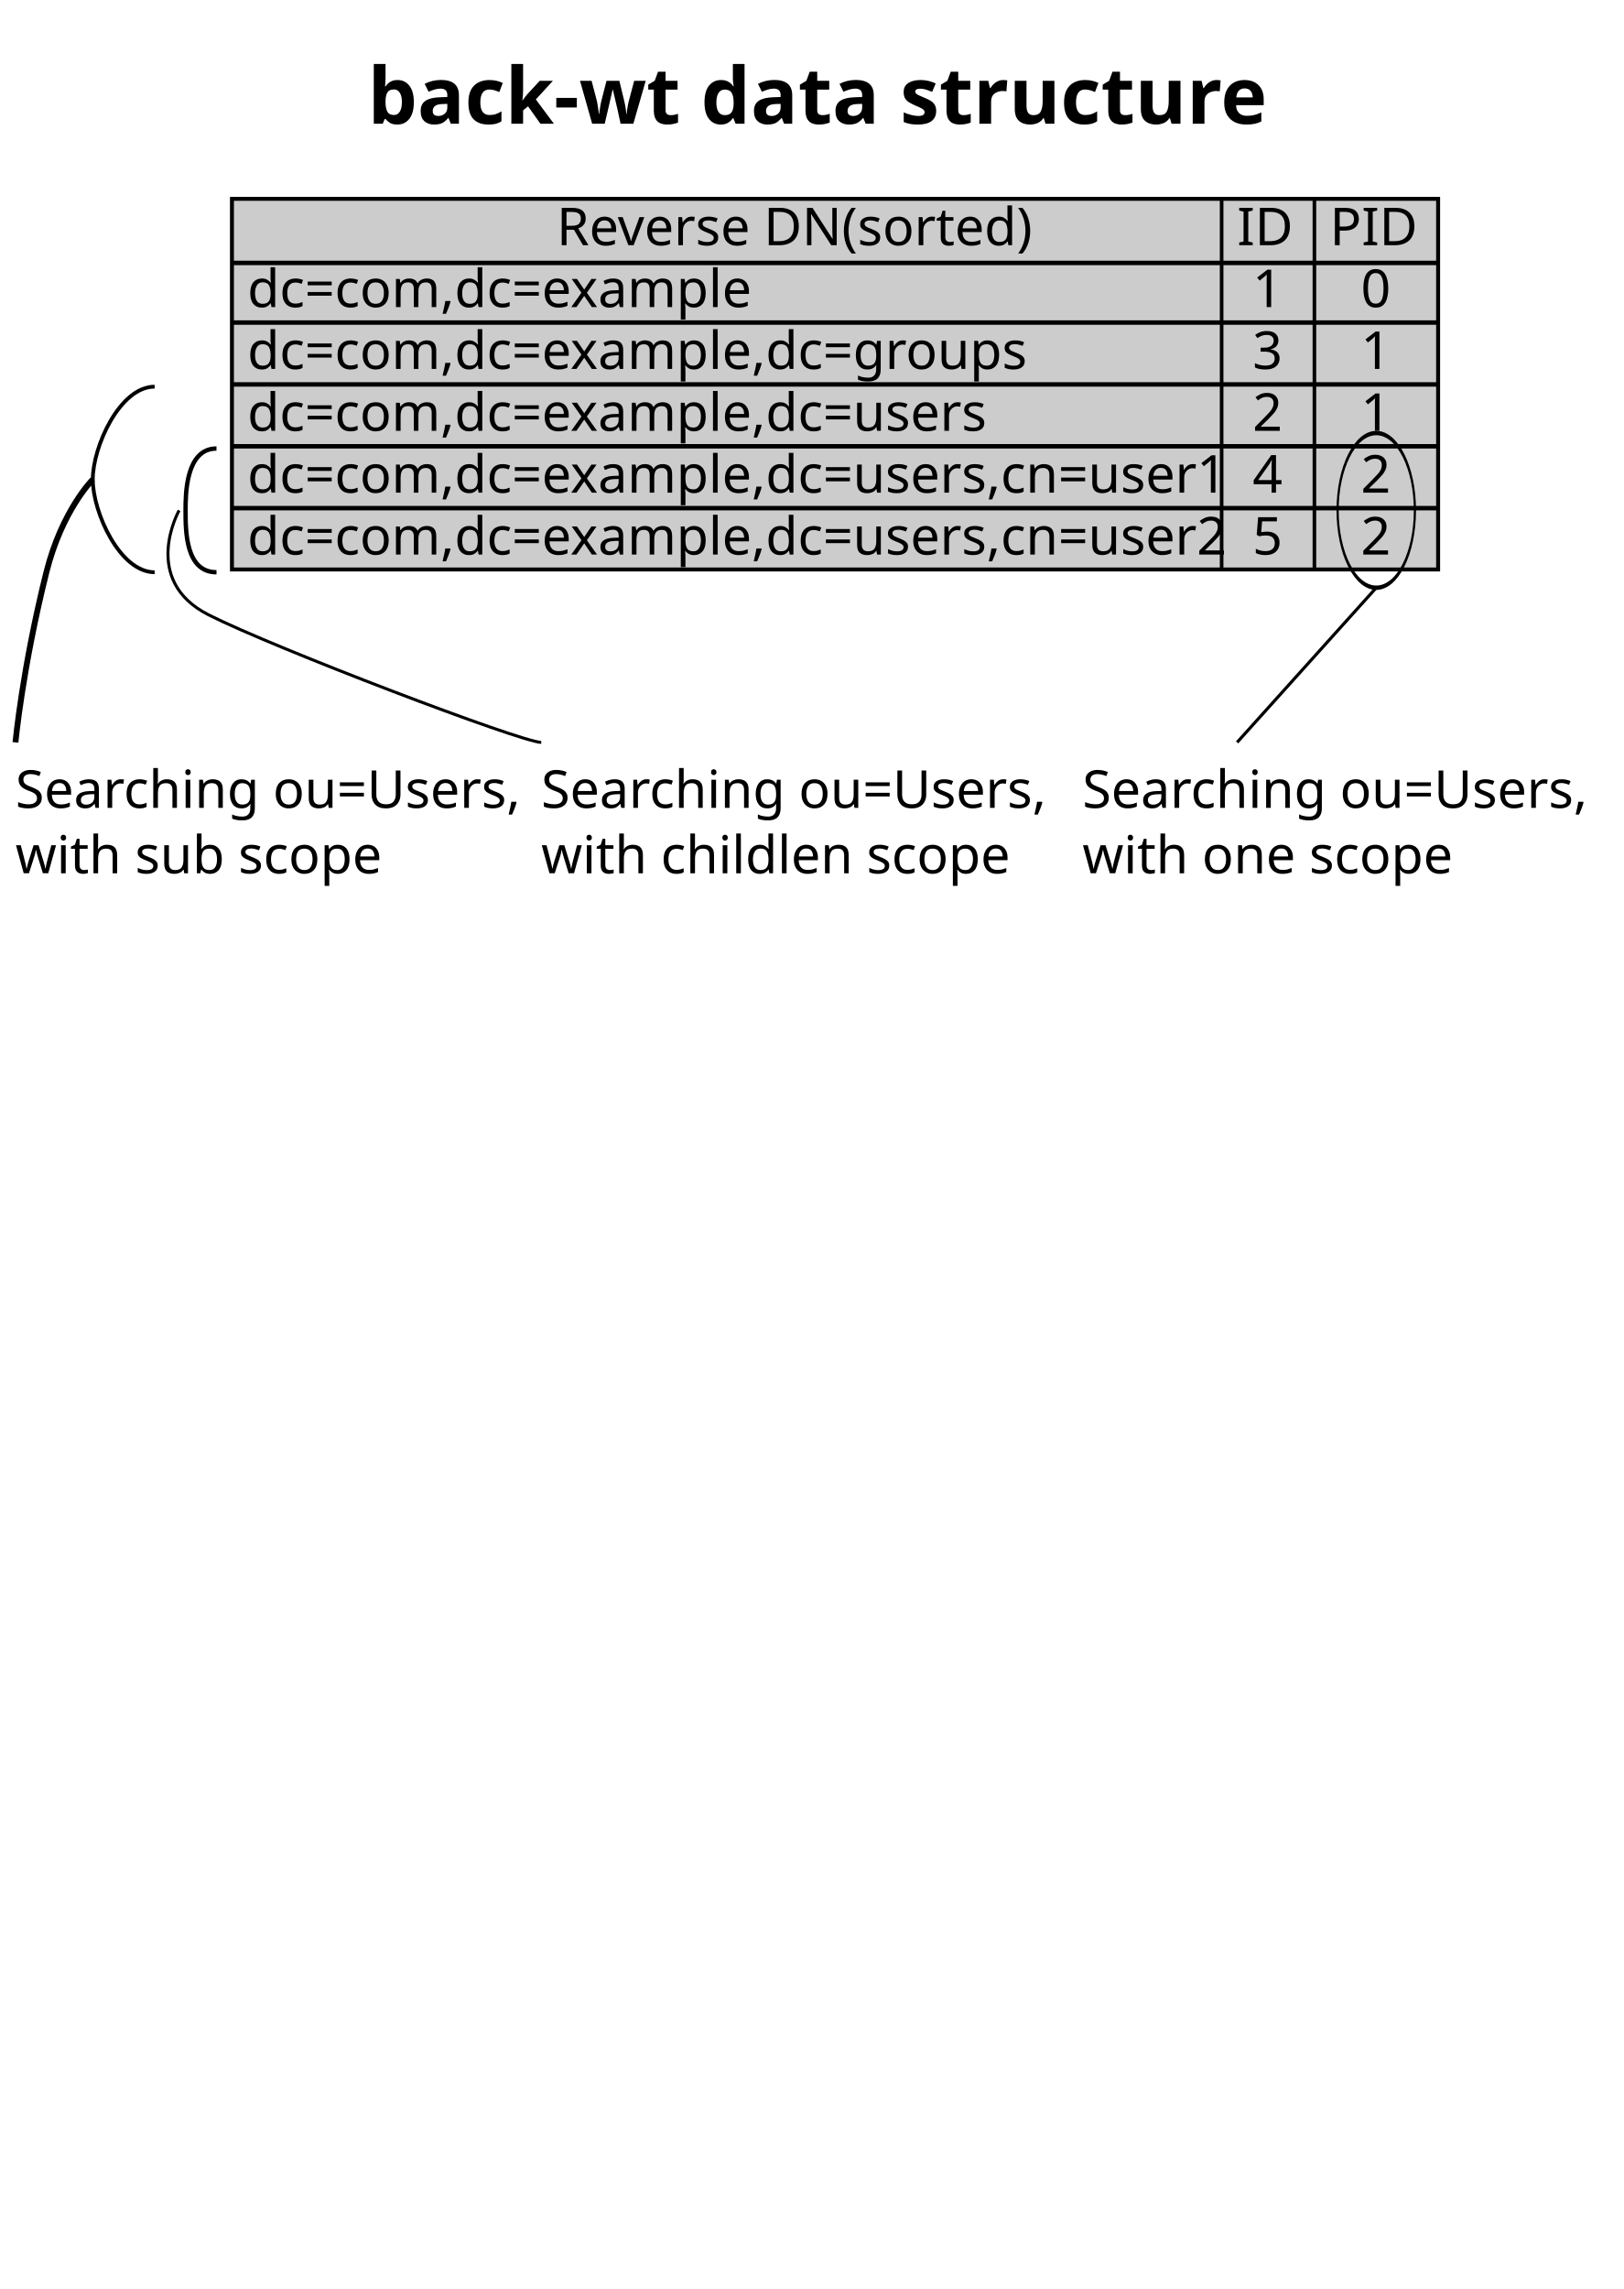
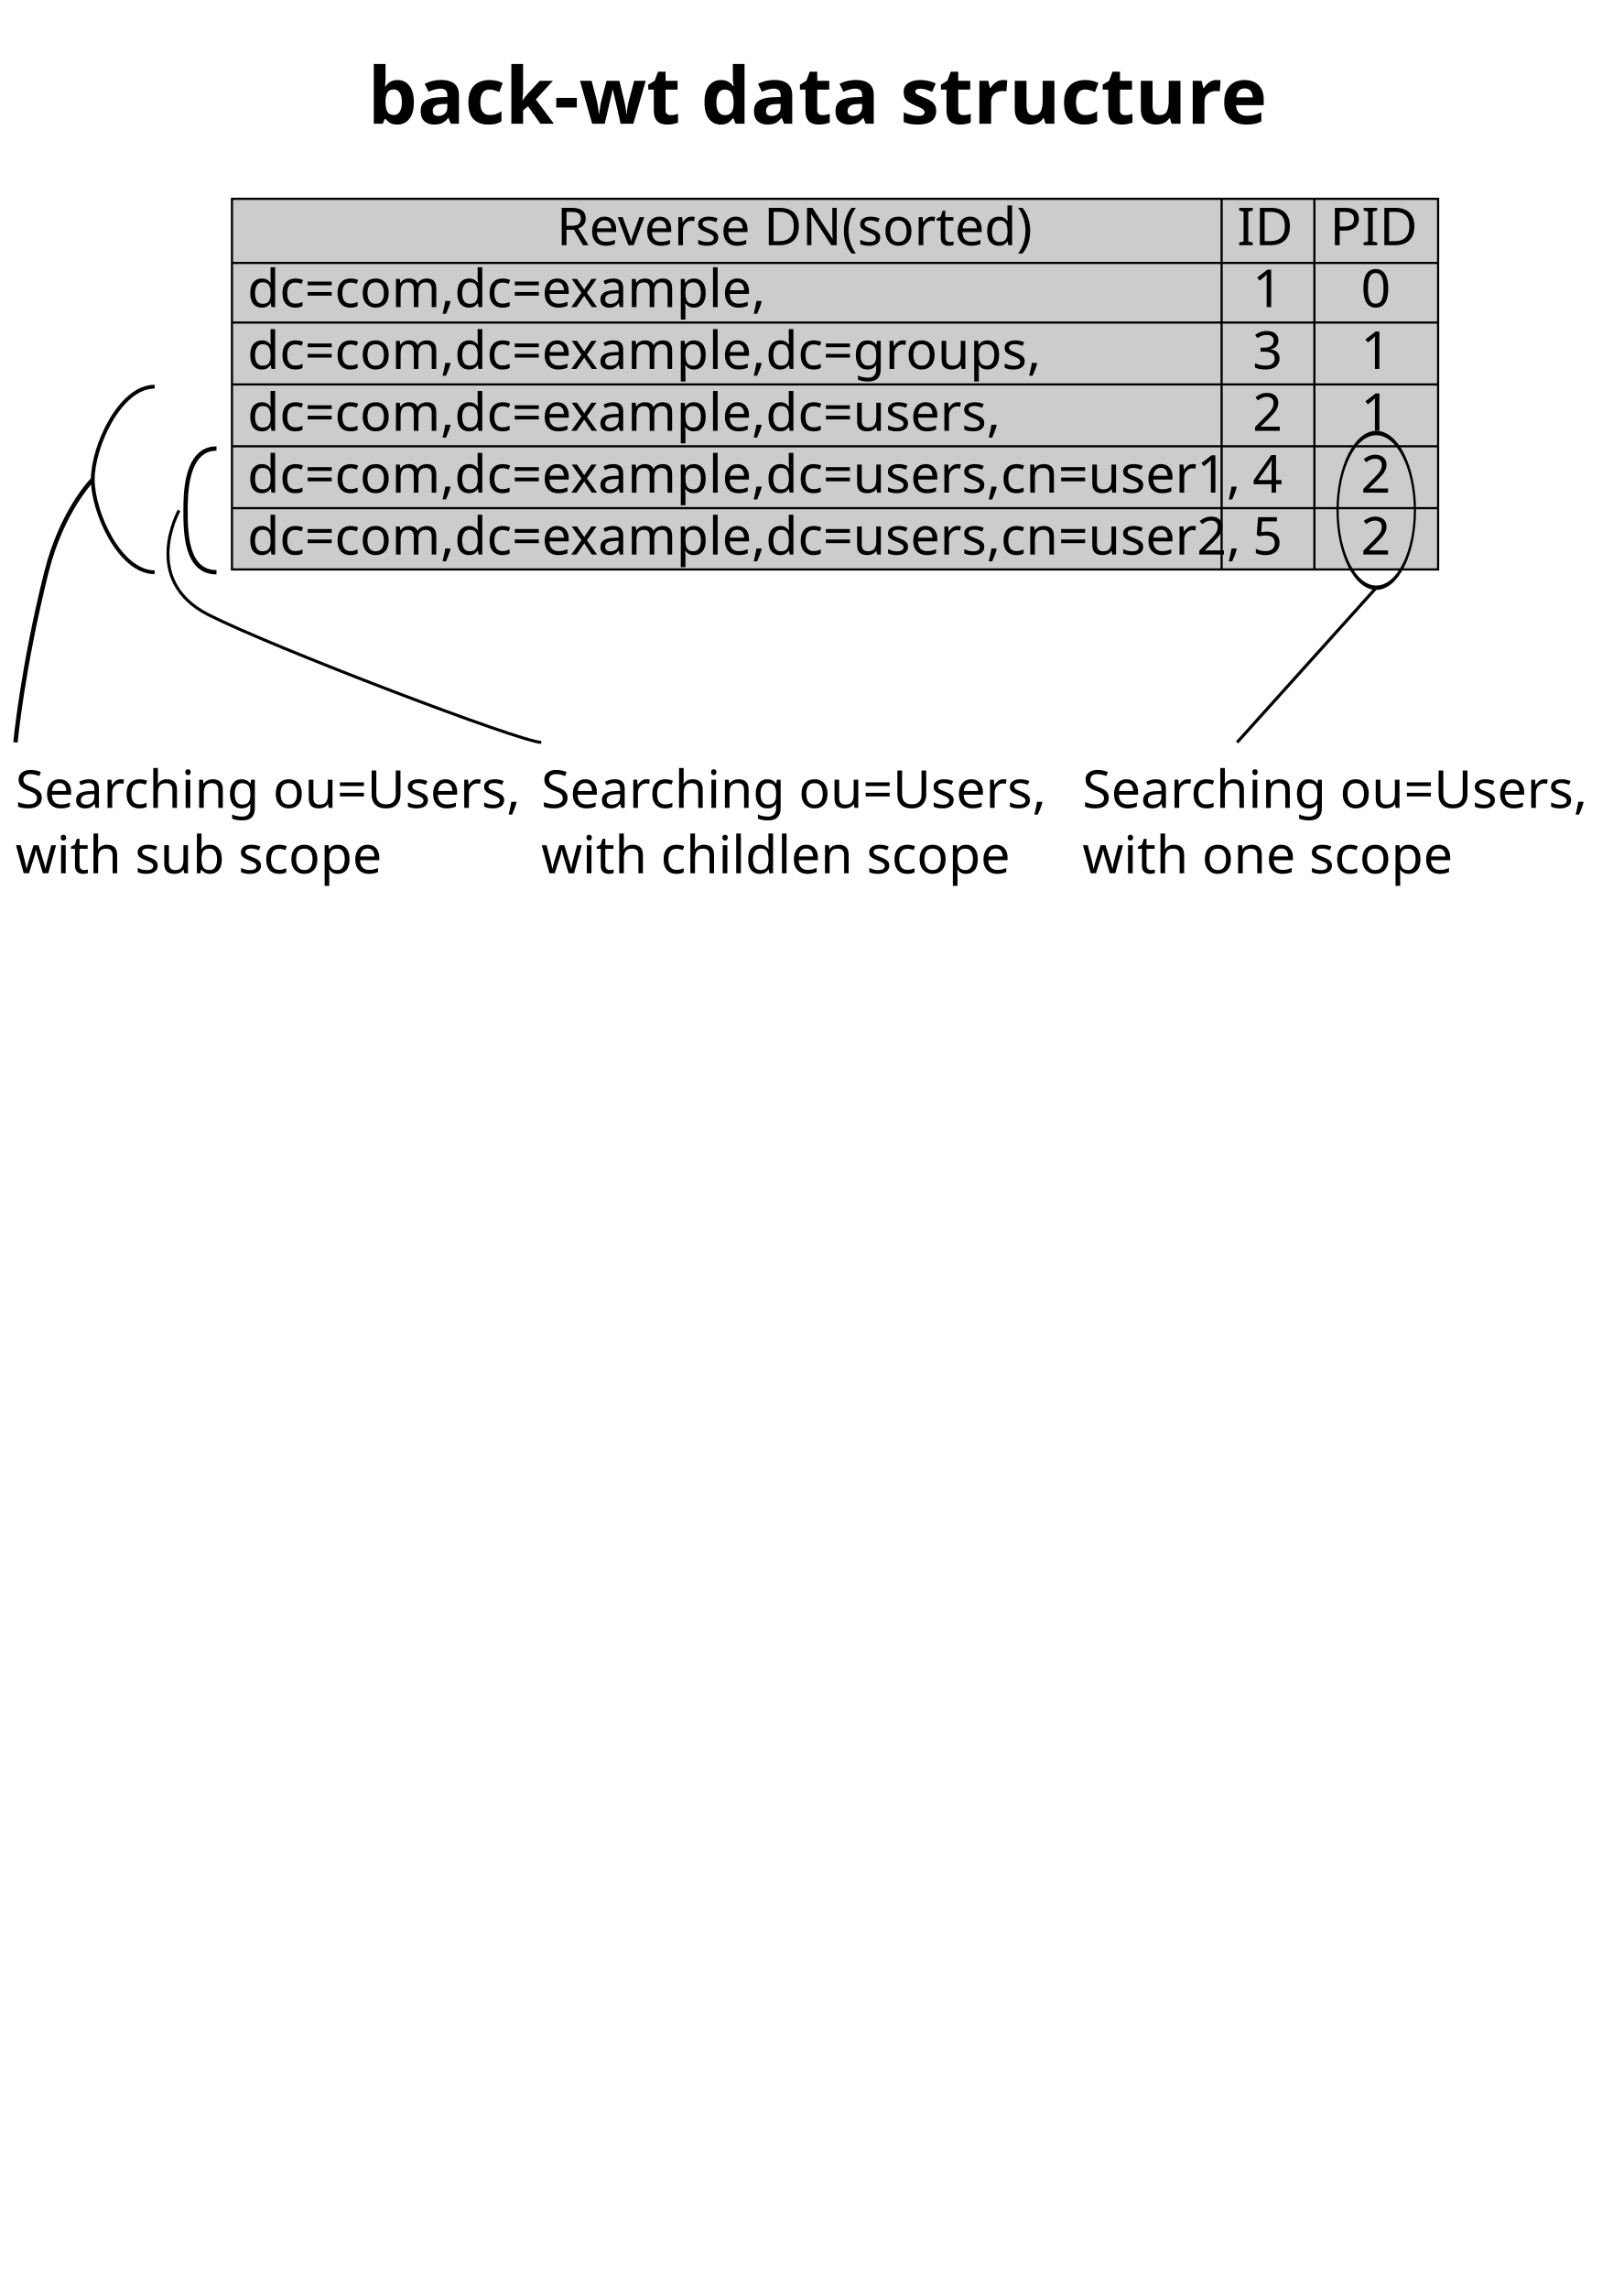
<svg xmlns="http://www.w3.org/2000/svg" xmlns:ns1="http://www.openswatchbook.org/uri/2009/osb" xmlns:xlink="http://www.w3.org/1999/xlink" width="372.047" height="524.409" id="svg2" version="1.1">
  <defs id="defs4">
    <linearGradient id="linearGradient3920" ns1:paint="solid">
      <stop style="stop-color:#cccccc;stop-opacity:1;" offset="0" id="stop3922" />
    </linearGradient>
    <marker orient="auto" refY="0" refX="0" id="TriangleOutL" style="overflow:visible">
      <path id="path4208" d="m 5.77,0 -8.65,5 0,-10 8.65,5 z" style="fill-rule:evenodd;stroke:#000000;stroke-width:1pt" transform="scale(0.8,0.8)" />
    </marker>
    <marker orient="auto" refY="0" refX="0" id="Arrow1Lend" style="overflow:visible">
      <path id="path4069" d="M 0,0 5,-5 -12.5,0 5,5 0,0 z" style="fill-rule:evenodd;stroke:#000000;stroke-width:1pt" transform="matrix(-0.8,0,0,-0.8,-10,0)" />
    </marker>
    <linearGradient xlink:href="#linearGradient3920" id="linearGradient3924" x1="1.5138641e-05" y1="627.165" x2="265.748" y2="627.165" gradientUnits="userSpaceOnUse" gradientTransform="matrix(1.04,0,0,0.7988211,53.1496,114.967)" />
    <linearGradient xlink:href="#linearGradient3920-7" id="linearGradient3924-2" x1="1.5138641e-05" y1="627.165" x2="265.748" y2="627.165" gradientUnits="userSpaceOnUse" gradientTransform="matrix(1,0,0,0.7988211,0,115.4799)" />
    <linearGradient id="linearGradient3920-7" ns1:paint="solid">
      <stop style="stop-color:#cccccc;stop-opacity:1;" offset="0" id="stop3922-9" />
    </linearGradient>
    <linearGradient y2="627.165" x2="265.748" y1="627.165" x1="1.5138641e-05" gradientTransform="matrix(0.3200001,0,0,0.7988211,265.748,115.4798)" gradientUnits="userSpaceOnUse" id="linearGradient4235-6" xlink:href="#linearGradient3920-7-9" />
    <linearGradient id="linearGradient3920-7-9" ns1:paint="solid">
      <stop style="stop-color:#cccccc;stop-opacity:1;" offset="0" id="stop3922-9-7" />
    </linearGradient>
    <linearGradient xlink:href="#linearGradient3920-8" id="linearGradient3924-1" x1="1.5138641e-05" y1="627.165" x2="265.748" y2="627.165" gradientUnits="userSpaceOnUse" gradientTransform="matrix(0.9333333,0,0,0.7988211,1.2286426e-6,115.4799)" />
    <linearGradient id="linearGradient3920-8" ns1:paint="solid">
      <stop style="stop-color:#cccccc;stop-opacity:1;" offset="0" id="stop3922-5" />
    </linearGradient>
    <linearGradient xlink:href="#linearGradient3920-88" id="linearGradient3924-24" x1="1.5138641e-05" y1="627.165" x2="265.748" y2="627.165" gradientUnits="userSpaceOnUse" gradientTransform="matrix(0.9333333,0,0,0.7988211,1.2286426e-6,115.4799)" />
    <linearGradient id="linearGradient3920-88" ns1:paint="solid">
      <stop style="stop-color:#cccccc;stop-opacity:1;" offset="0" id="stop3922-58" />
    </linearGradient>
    <linearGradient y2="627.165" x2="265.748" y1="627.165" x1="1.5138641e-05" gradientTransform="matrix(0.3200001,0,0,0.7988211,265.748,115.4798)" gradientUnits="userSpaceOnUse" id="linearGradient4235-62" xlink:href="#linearGradient3920-7-8" />
    <linearGradient id="linearGradient3920-7-8" ns1:paint="solid">
      <stop style="stop-color:#cccccc;stop-opacity:1;" offset="0" id="stop3922-9-1" />
    </linearGradient>
  </defs>
  <g id="layer1" transform="translate(0,-527.9528)">
-     <rect style="opacity:0.99;fill:url(#linearGradient3924);fill-opacity:1;stroke:#000000;stroke-width:0.911;stroke-linecap:round;stroke-miterlimit:4;stroke-opacity:1;stroke-dasharray:none" id="rect3130" width="276.378" height="84.914" x="53.15" y="573.503" />
+     <rect style="opacity:1;fill:url(#linearGradient3924);fill-opacity:1;stroke:#000000;stroke-width:0.5;stroke-linecap:round;stroke-miterlimit:4;stroke-opacity:1;stroke-dasharray:none" id="rect3130" width="276.378" height="84.914" x="53.15" y="573.503" />
    <text xml:space="preserve" style="font-size:12px;font-style:normal;font-variant:normal;font-weight:bold;font-stretch:normal;text-align:start;line-height:125%;letter-spacing:0px;word-spacing:0px;writing-mode:lr-tb;text-anchor:start;fill:#000000;fill-opacity:1;stroke:none;font-family:'ヒラギノ丸ゴ Pro';-inkscape-font-specification:'ヒラギノ丸ゴ Pro Bold'" x="84.246" y="556.299" id="text2985-1">
      <tspan id="tspan2987-8" x="84.246" y="556.299" style="font-size:18px;font-style:normal;font-variant:normal;font-weight:bold;font-stretch:normal;font-family:cmr10;-inkscape-font-specification:cmr10 Bold">back-wt data structure</tspan>
    </text>
    <text xml:space="preserve" style="font-size:12px;font-style:normal;font-variant:normal;font-weight:normal;font-stretch:normal;text-align:start;line-height:125%;letter-spacing:0px;word-spacing:0px;writing-mode:lr-tb;text-anchor:start;fill:#000000;fill-opacity:1;stroke:none;font-family:cmr10;-inkscape-font-specification:cmr10" x="56.693" y="640.826" id="text3017">
-       <tspan id="tspan3019" x="56.693" y="640.826" style="font-size:12px;font-style:normal;font-variant:normal;font-weight:normal;font-stretch:normal;text-align:start;line-height:125%;writing-mode:lr-tb;text-anchor:start;font-family:cmr10;-inkscape-font-specification:cmr10">dc=com,dc=example,dc=users,cn=user1</tspan>
+       <tspan id="tspan3019" x="56.693" y="640.826" style="font-size:12px;font-style:normal;font-variant:normal;font-weight:normal;font-stretch:normal;text-align:start;line-height:125%;writing-mode:lr-tb;text-anchor:start;font-family:cmr10;-inkscape-font-specification:cmr10">dc=com,dc=example,dc=users,cn=user1,</tspan>
    </text>
    <text xml:space="preserve" style="font-size:12px;font-style:normal;font-variant:normal;font-weight:normal;font-stretch:normal;text-align:start;line-height:125%;letter-spacing:0px;word-spacing:0px;writing-mode:lr-tb;text-anchor:start;fill:#000000;fill-opacity:1;stroke:none;font-family:cmr10;-inkscape-font-specification:cmr10" x="56.693" y="654.999" id="text3017-0">
-       <tspan id="tspan3019-4" x="56.693" y="654.999" style="font-size:12px;font-style:normal;font-variant:normal;font-weight:normal;font-stretch:normal;text-align:start;line-height:125%;writing-mode:lr-tb;text-anchor:start;font-family:cmr10;-inkscape-font-specification:cmr10">dc=com,dc=example,dc=users,cn=user2</tspan>
+       <tspan id="tspan3019-4" x="56.693" y="654.999" style="font-size:12px;font-style:normal;font-variant:normal;font-weight:normal;font-stretch:normal;text-align:start;line-height:125%;writing-mode:lr-tb;text-anchor:start;font-family:cmr10;-inkscape-font-specification:cmr10">dc=com,dc=example,dc=users,cn=user2,</tspan>
    </text>
-     <path style="fill:none;stroke:#000000;stroke-width:0.828;stroke-linecap:butt;stroke-linejoin:miter;stroke-miterlimit:4;stroke-opacity:1;stroke-dasharray:none" d="m 279.921,573.503 0,85.039 0,0" id="path3926" />
+     <path style="fill:none;stroke:#000000;stroke-width:0.5;stroke-linecap:butt;stroke-linejoin:miter;stroke-miterlimit:4;stroke-opacity:1;stroke-dasharray:none" d="m 279.921,573.503 0,85.039 0,0" id="path3926" />
    <text xml:space="preserve" style="font-size:12px;font-style:normal;font-variant:normal;font-weight:normal;font-stretch:normal;text-align:start;line-height:125%;letter-spacing:0px;word-spacing:0px;writing-mode:lr-tb;text-anchor:start;fill:#000000;fill-opacity:1;stroke:none;font-family:cmr10;-inkscape-font-specification:cmr10" x="56.693" y="626.653" id="text3017-0-7">
-       <tspan id="tspan3019-4-9" x="56.693" y="626.653" style="font-size:12px;font-style:normal;font-variant:normal;font-weight:normal;font-stretch:normal;text-align:start;line-height:125%;writing-mode:lr-tb;text-anchor:start;font-family:cmr10;-inkscape-font-specification:cmr10">dc=com,dc=example,dc=users</tspan>
+       <tspan id="tspan3019-4-9" x="56.693" y="626.653" style="font-size:12px;font-style:normal;font-variant:normal;font-weight:normal;font-stretch:normal;text-align:start;line-height:125%;writing-mode:lr-tb;text-anchor:start;font-family:cmr10;-inkscape-font-specification:cmr10">dc=com,dc=example,dc=users,</tspan>
    </text>
    <text xml:space="preserve" style="font-size:12px;font-style:normal;font-variant:normal;font-weight:normal;font-stretch:normal;text-align:start;line-height:125%;letter-spacing:0px;word-spacing:0px;writing-mode:lr-tb;text-anchor:start;fill:#000000;fill-opacity:1;stroke:none;font-family:cmr10;-inkscape-font-specification:cmr10" x="56.693" y="612.479" id="text3017-0-7-7">
-       <tspan id="tspan3019-4-9-2" x="56.693" y="612.479" style="font-size:12px;font-style:normal;font-variant:normal;font-weight:normal;font-stretch:normal;text-align:start;line-height:125%;writing-mode:lr-tb;text-anchor:start;font-family:cmr10;-inkscape-font-specification:cmr10">dc=com,dc=example,dc=groups</tspan>
+       <tspan id="tspan3019-4-9-2" x="56.693" y="612.479" style="font-size:12px;font-style:normal;font-variant:normal;font-weight:normal;font-stretch:normal;text-align:start;line-height:125%;writing-mode:lr-tb;text-anchor:start;font-family:cmr10;-inkscape-font-specification:cmr10">dc=com,dc=example,dc=groups,</tspan>
    </text>
    <text xml:space="preserve" style="font-size:12px;font-style:normal;font-variant:normal;font-weight:normal;font-stretch:normal;text-align:start;line-height:125%;letter-spacing:0px;word-spacing:0px;writing-mode:lr-tb;text-anchor:start;fill:#000000;fill-opacity:1;stroke:none;font-family:cmr10;-inkscape-font-specification:cmr10" x="56.693" y="598.306" id="text3017-0-7-7-1">
-       <tspan id="tspan3019-4-9-2-1" x="56.693" y="598.306" style="font-size:12px;font-style:normal;font-variant:normal;font-weight:normal;font-stretch:normal;text-align:start;line-height:125%;writing-mode:lr-tb;text-anchor:start;font-family:cmr10;-inkscape-font-specification:cmr10">dc=com,dc=example</tspan>
+       <tspan id="tspan3019-4-9-2-1" x="56.693" y="598.306" style="font-size:12px;font-style:normal;font-variant:normal;font-weight:normal;font-stretch:normal;text-align:start;line-height:125%;writing-mode:lr-tb;text-anchor:start;font-family:cmr10;-inkscape-font-specification:cmr10">dc=com,dc=example,</tspan>
    </text>
    <text xml:space="preserve" style="font-size:40px;font-style:normal;font-variant:normal;font-weight:bold;font-stretch:normal;text-align:start;line-height:125%;letter-spacing:0px;word-spacing:0px;writing-mode:lr-tb;text-anchor:start;fill:#000000;fill-opacity:1;stroke:none;font-family:'ヒラギノ丸ゴ Pro';-inkscape-font-specification:'ヒラギノ丸ゴ Pro Bold'" x="245" y="70.124" id="text3991" transform="translate(0,527.9528)">
      <tspan id="tspan3993" x="245" y="70.124" />
    </text>
-     <text xml:space="preserve" style="font-size:12px;font-style:normal;font-variant:normal;font-weight:normal;font-stretch:normal;text-align:start;line-height:125%;letter-spacing:0px;word-spacing:0px;writing-mode:lr-tb;text-anchor:start;fill:#000000;fill-opacity:1;stroke:none;font-family:cmr10;-inkscape-font-specification:cmr10" x="287.008" y="598.306" id="text3017-0-7-7-1-2">
-       <tspan id="tspan3019-4-9-2-1-4" x="287.008" y="598.306" style="font-size:12px;font-style:normal;font-variant:normal;font-weight:normal;font-stretch:normal;text-align:start;line-height:125%;writing-mode:lr-tb;text-anchor:start;font-family:cmr10;-inkscape-font-specification:cmr10">1</tspan>
+     <text xml:space="preserve" style="font-size:12px;font-style:normal;font-variant:normal;font-weight:normal;font-stretch:normal;text-align:start;line-height:125%;letter-spacing:0px;word-spacing:0px;writing-mode:lr;text-anchor:start;fill:#000000;fill-opacity:1;stroke:none;font-family:cmr10;-inkscape-font-specification:cmr10" x="287.008" y="598.306" id="text3017-0-7-7-1-2">
+       <tspan id="tspan3019-4-9-2-1-4" x="287.008" y="598.306" style="font-size:12px;font-style:normal;font-variant:normal;font-weight:normal;font-stretch:normal;text-align:start;line-height:125%;writing-mode:lr;text-anchor:start;font-family:cmr10;-inkscape-font-specification:cmr10">1</tspan>
    </text>
    <text xml:space="preserve" style="font-size:12px;font-style:normal;font-variant:normal;font-weight:normal;font-stretch:normal;text-align:start;line-height:125%;letter-spacing:0px;word-spacing:0px;writing-mode:lr-tb;text-anchor:start;fill:#000000;fill-opacity:1;stroke:none;font-family:cmr10;-inkscape-font-specification:cmr10" x="287.008" y="612.479" id="text3017-0-7-7-1-2-6">
      <tspan id="tspan3019-4-9-2-1-4-1" x="287.008" y="612.479" style="font-size:12px;font-style:normal;font-variant:normal;font-weight:normal;font-stretch:normal;text-align:start;line-height:125%;writing-mode:lr-tb;text-anchor:start;font-family:cmr10;-inkscape-font-specification:cmr10">3</tspan>
    </text>
    <text xml:space="preserve" style="font-size:12px;font-style:normal;font-variant:normal;font-weight:normal;font-stretch:normal;text-align:start;line-height:125%;letter-spacing:0px;word-spacing:0px;writing-mode:lr-tb;text-anchor:start;fill:#000000;fill-opacity:1;stroke:none;font-family:cmr10;-inkscape-font-specification:cmr10" x="283.465" y="584.133" id="text3017-0-7-7-1-2-8">
      <tspan id="tspan3019-4-9-2-1-4-5" x="283.465" y="584.133" style="font-size:12px;font-style:normal;font-variant:normal;font-weight:normal;font-stretch:normal;text-align:start;line-height:125%;writing-mode:lr-tb;text-anchor:start;font-family:cmr10;-inkscape-font-specification:cmr10">ID</tspan>
    </text>
    <text xml:space="preserve" style="font-size:12px;font-style:normal;font-variant:normal;font-weight:normal;font-stretch:normal;text-align:start;line-height:125%;letter-spacing:0px;word-spacing:0px;writing-mode:lr-tb;text-anchor:start;fill:#000000;fill-opacity:1;stroke:none;font-family:cmr10;-inkscape-font-specification:cmr10" x="127.559" y="584.133" id="text3017-0-7-7-1-2-8-1">
      <tspan id="tspan3019-4-9-2-1-4-5-0" x="127.559" y="584.133" style="font-size:12px;font-style:normal;font-variant:normal;font-weight:normal;font-stretch:normal;text-align:start;line-height:125%;writing-mode:lr-tb;text-anchor:start;font-family:cmr10;-inkscape-font-specification:cmr10">Reverse DN(sorted)</tspan>
    </text>
-     <path style="fill:none;stroke:#000000;stroke-width:1.02;stroke-linecap:butt;stroke-linejoin:miter;stroke-miterlimit:4;stroke-opacity:1;stroke-dasharray:none" d="m 53.15,588.189 276.378,0 0,0" id="path4108" />
-     <path style="fill:none;stroke:#000000;stroke-width:1.02;stroke-linecap:butt;stroke-linejoin:miter;stroke-miterlimit:4;stroke-opacity:1;stroke-dasharray:none" d="m 53.15,601.849 276.378,0 0,0" id="path4108-8" />
-     <path style="fill:none;stroke:#000000;stroke-width:1.02;stroke-linecap:butt;stroke-linejoin:miter;stroke-miterlimit:4;stroke-opacity:1;stroke-dasharray:none" d="m 53.15,616.023 276.378,0 0,0" id="path4108-8-6" />
-     <path style="fill:none;stroke:#000000;stroke-width:1.02;stroke-linecap:butt;stroke-linejoin:miter;stroke-miterlimit:4;stroke-opacity:1;stroke-dasharray:none" d="m 53.15,630.196 276.378,0 0,0" id="path4108-8-6-5" />
-     <path style="fill:none;stroke:#000000;stroke-width:1.02;stroke-linecap:butt;stroke-linejoin:miter;stroke-miterlimit:4;stroke-opacity:1;stroke-dasharray:none" d="m 53.15,644.369 276.378,0 0,0" id="path4108-8-6-3" />
+     <path style="fill:none;stroke:#000000;stroke-width:0.5;stroke-linecap:butt;stroke-linejoin:miter;stroke-miterlimit:4;stroke-opacity:1;stroke-dasharray:none" d="m 53.15,588.189 276.378,0 0,0" id="path4108" />
+     <path style="fill:none;stroke:#000000;stroke-width:0.5;stroke-linecap:butt;stroke-linejoin:miter;stroke-miterlimit:4;stroke-opacity:1;stroke-dasharray:none" d="m 53.15,601.849 276.378,0 0,0" id="path4108-8" />
+     <path style="fill:none;stroke:#000000;stroke-width:0.5;stroke-linecap:butt;stroke-linejoin:miter;stroke-miterlimit:4;stroke-opacity:1;stroke-dasharray:none" d="m 53.15,616.023 276.378,0 0,0" id="path4108-8-6" />
+     <path style="fill:none;stroke:#000000;stroke-width:0.5;stroke-linecap:butt;stroke-linejoin:miter;stroke-miterlimit:4;stroke-opacity:1;stroke-dasharray:none" d="m 53.15,630.196 276.378,0 0,0" id="path4108-8-6-5" />
+     <path style="fill:none;stroke:#000000;stroke-width:0.5;stroke-linecap:butt;stroke-linejoin:miter;stroke-miterlimit:4;stroke-opacity:1;stroke-dasharray:none" d="m 53.15,644.369 276.378,0 0,0" id="path4108-8-6-3" />
    <text xml:space="preserve" style="font-size:12px;font-style:normal;font-variant:normal;font-weight:normal;font-stretch:normal;text-align:start;line-height:125%;letter-spacing:0px;word-spacing:0px;writing-mode:lr-tb;text-anchor:start;fill:#000000;fill-opacity:1;stroke:none;font-family:cmr10;-inkscape-font-specification:cmr10" x="287.008" y="626.653" id="text3017-0-7-7-1-2-6-9">
      <tspan id="tspan3019-4-9-2-1-4-1-4" x="287.008" y="626.653" style="font-size:12px;font-style:normal;font-variant:normal;font-weight:normal;font-stretch:normal;text-align:start;line-height:125%;writing-mode:lr-tb;text-anchor:start;font-family:cmr10;-inkscape-font-specification:cmr10">2</tspan>
    </text>
    <text xml:space="preserve" style="font-size:12px;font-style:normal;font-variant:normal;font-weight:normal;font-stretch:normal;text-align:start;line-height:125%;letter-spacing:0px;word-spacing:0px;writing-mode:lr-tb;text-anchor:start;fill:#000000;fill-opacity:1;stroke:none;font-family:cmr10;-inkscape-font-specification:cmr10" x="287.008" y="640.826" id="text3017-0-7-7-1-2-6-0">
      <tspan id="tspan3019-4-9-2-1-4-1-5" x="287.008" y="640.826" style="font-size:12px;font-style:normal;font-variant:normal;font-weight:normal;font-stretch:normal;text-align:start;line-height:125%;writing-mode:lr-tb;text-anchor:start;font-family:cmr10;-inkscape-font-specification:cmr10">4</tspan>
    </text>
    <text xml:space="preserve" style="font-size:12px;font-style:normal;font-variant:normal;font-weight:normal;font-stretch:normal;text-align:start;line-height:125%;letter-spacing:0px;word-spacing:0px;writing-mode:lr-tb;text-anchor:start;fill:#000000;fill-opacity:1;stroke:none;font-family:cmr10;-inkscape-font-specification:cmr10" x="287.008" y="654.999" id="text3017-0-7-7-1-2-6-5">
      <tspan id="tspan3019-4-9-2-1-4-1-6" x="287.008" y="654.999" style="font-size:12px;font-style:normal;font-variant:normal;font-weight:normal;font-stretch:normal;text-align:start;line-height:125%;writing-mode:lr-tb;text-anchor:start;font-family:cmr10;-inkscape-font-specification:cmr10">5</tspan>
    </text>
    <path style="fill:none;stroke:#000000;stroke-width:1px;stroke-linecap:butt;stroke-linejoin:miter;stroke-opacity:1" d="m 49.606,630.709 c -7.087,0 -7.087,10.63 -7.087,14.173 0,4.734 0,14.173 7.087,14.173" id="path4156" />
    <path style="fill:none;stroke:#000000;stroke-width:0.866px;stroke-linecap:butt;stroke-linejoin:miter;stroke-opacity:1" d="m 35.433,616.535 c -7.972,0 -14.173,13.73 -14.173,21.26 0,7.53 6.201,21.26 14.173,21.26" id="path4160" />
-     <path style="fill:none;stroke:#000000;stroke-width:1.341px;stroke-linecap:butt;stroke-linejoin:miter;stroke-opacity:1" d="m 21.26,637.795 c 0,0 -7.087,7.087 -10.63,21.26 -5.503,22.011 -7.087,38.976 -7.087,38.976" id="path4162" />
+     <path style="fill:none;stroke:#000000;stroke-width:1;stroke-linecap:butt;stroke-linejoin:miter;stroke-opacity:1;stroke-miterlimit:4;stroke-dasharray:none" d="m 21.26,637.795 c 0,0 -7.087,7.087 -10.63,21.26 -5.503,22.011 -7.087,38.976 -7.087,38.976" id="path4162" />
    <path style="fill:none;stroke:#000000;stroke-width:0.689px;stroke-linecap:butt;stroke-linejoin:miter;stroke-opacity:1" d="m 41.04,644.882 c 0,0 -8.97,15.945 6.728,23.917 14.864,7.549 71.763,29.232 76.248,29.232" id="path4164" />
    <text xml:space="preserve" style="font-size:12px;font-style:normal;font-variant:normal;font-weight:normal;font-stretch:normal;text-align:start;line-height:125%;letter-spacing:0px;word-spacing:0px;writing-mode:lr-tb;text-anchor:start;fill:#000000;fill-opacity:1;stroke:none;font-family:cmr10;-inkscape-font-specification:cmr10" x="124.016" y="698.031" id="text3017-0-7-7-1-8">
      <tspan x="124.016" y="698.031" style="font-size:12px;font-style:normal;font-variant:normal;font-weight:normal;font-stretch:normal;text-align:start;line-height:125%;writing-mode:lr-tb;text-anchor:start;font-family:cmr10;-inkscape-font-specification:cmr10" id="tspan4187" />
      <tspan x="124.016" y="713.031" style="font-size:12px;font-style:normal;font-variant:normal;font-weight:normal;font-stretch:normal;text-align:start;line-height:125%;writing-mode:lr-tb;text-anchor:start;font-family:cmr10;-inkscape-font-specification:cmr10" id="tspan3257">Searching ou=Users,</tspan>
      <tspan x="124.016" y="728.031" style="font-size:12px;font-style:normal;font-variant:normal;font-weight:normal;font-stretch:normal;text-align:start;line-height:125%;writing-mode:lr-tb;text-anchor:start;font-family:cmr10;-inkscape-font-specification:cmr10" id="tspan3259">with childlen scope</tspan>
    </text>
-     <path style="fill:none;stroke:#000000;stroke-width:0.828;stroke-linecap:butt;stroke-linejoin:miter;stroke-miterlimit:4;stroke-opacity:1;stroke-dasharray:none" d="m 301.181,573.503 0,85.039 0,0" id="path3926-7" />
+     <path style="fill:none;stroke:#000000;stroke-width:0.5;stroke-linecap:butt;stroke-linejoin:miter;stroke-miterlimit:4;stroke-opacity:1;stroke-dasharray:none" d="m 301.181,573.503 0,85.039 0,0" id="path3926-7" />
    <text xml:space="preserve" style="font-size:12px;font-style:normal;font-variant:normal;font-weight:normal;font-stretch:normal;text-align:start;line-height:125%;letter-spacing:0px;word-spacing:0px;writing-mode:lr-tb;text-anchor:start;fill:#000000;fill-opacity:1;stroke:none;font-family:cmr10;-inkscape-font-specification:cmr10" x="304.724" y="584.133" id="text3017-0-7-7-1-2-8-6">
      <tspan id="tspan3019-4-9-2-1-4-5-1" x="304.724" y="584.133" style="font-size:12px;font-style:normal;font-variant:normal;font-weight:normal;font-stretch:normal;text-align:start;line-height:125%;writing-mode:lr-tb;text-anchor:start;font-family:cmr10;-inkscape-font-specification:cmr10">PID</tspan>
    </text>
    <text xml:space="preserve" style="font-size:12px;font-style:normal;font-variant:normal;font-weight:normal;font-stretch:normal;text-align:start;line-height:125%;letter-spacing:0px;word-spacing:0px;writing-mode:lr-tb;text-anchor:start;fill:#000000;fill-opacity:1;stroke:none;font-family:cmr10;-inkscape-font-specification:cmr10" x="311.811" y="598.306" id="text3017-0-7-7-1-2-9">
      <tspan id="tspan3019-4-9-2-1-4-13" x="311.811" y="598.306" style="font-size:12px;font-style:normal;font-variant:normal;font-weight:normal;font-stretch:normal;text-align:start;line-height:125%;writing-mode:lr-tb;text-anchor:start;font-family:cmr10;-inkscape-font-specification:cmr10">0</tspan>
    </text>
    <text xml:space="preserve" style="font-size:12px;font-style:normal;font-variant:normal;font-weight:normal;font-stretch:normal;text-align:start;line-height:125%;letter-spacing:0px;word-spacing:0px;writing-mode:lr-tb;text-anchor:start;fill:#000000;fill-opacity:1;stroke:none;font-family:cmr10;-inkscape-font-specification:cmr10" x="311.811" y="612.479" id="text3017-0-7-7-1-2-6-90">
      <tspan id="tspan3019-4-9-2-1-4-1-3" x="311.811" y="612.479" style="font-size:12px;font-style:normal;font-variant:normal;font-weight:normal;font-stretch:normal;text-align:start;line-height:125%;writing-mode:lr-tb;text-anchor:start;font-family:cmr10;-inkscape-font-specification:cmr10">1</tspan>
    </text>
    <text xml:space="preserve" style="font-size:12px;font-style:normal;font-variant:normal;font-weight:normal;font-stretch:normal;text-align:start;line-height:125%;letter-spacing:0px;word-spacing:0px;writing-mode:lr-tb;text-anchor:start;fill:#000000;fill-opacity:1;stroke:none;font-family:cmr10;-inkscape-font-specification:cmr10" x="311.811" y="626.653" id="text3017-0-7-7-1-2-6-9-8">
      <tspan id="tspan3019-4-9-2-1-4-1-4-6" x="311.811" y="626.653" style="font-size:12px;font-style:normal;font-variant:normal;font-weight:normal;font-stretch:normal;text-align:start;line-height:125%;writing-mode:lr-tb;text-anchor:start;font-family:cmr10;-inkscape-font-specification:cmr10">1</tspan>
    </text>
    <text xml:space="preserve" style="font-size:12px;font-style:normal;font-variant:normal;font-weight:normal;font-stretch:normal;text-align:start;line-height:125%;letter-spacing:0px;word-spacing:0px;writing-mode:lr-tb;text-anchor:start;fill:#000000;fill-opacity:1;stroke:none;font-family:cmr10;-inkscape-font-specification:cmr10" x="311.811" y="640.826" id="text3017-0-7-7-1-2-6-0-5">
      <tspan id="tspan3019-4-9-2-1-4-1-5-4" x="311.811" y="640.826" style="font-size:12px;font-style:normal;font-variant:normal;font-weight:normal;font-stretch:normal;text-align:start;line-height:125%;writing-mode:lr-tb;text-anchor:start;font-family:cmr10;-inkscape-font-specification:cmr10">2</tspan>
    </text>
    <text xml:space="preserve" style="font-size:12px;font-style:normal;font-variant:normal;font-weight:normal;font-stretch:normal;text-align:start;line-height:125%;letter-spacing:0px;word-spacing:0px;writing-mode:lr-tb;text-anchor:start;fill:#000000;fill-opacity:1;stroke:none;font-family:cmr10;-inkscape-font-specification:cmr10" x="311.811" y="654.999" id="text3017-0-7-7-1-2-6-5-6">
      <tspan id="tspan3019-4-9-2-1-4-1-6-9" x="311.811" y="654.999" style="font-size:12px;font-style:normal;font-variant:normal;font-weight:normal;font-stretch:normal;text-align:start;line-height:125%;writing-mode:lr-tb;text-anchor:start;font-family:cmr10;-inkscape-font-specification:cmr10">2</tspan>
    </text>
-     <path style="opacity:0.99;fill:none;stroke:#000000;stroke-width:1;stroke-linecap:round;stroke-miterlimit:4;stroke-opacity:1;stroke-dasharray:none" id="path3316" d="m 336.614,187.795 c 0,9.785 -7.932,17.717 -17.717,17.717 -9.785,0 -17.717,-7.932 -17.717,-17.717 0,-9.785 7.932,-17.717 17.717,-17.717 9.785,0 17.717,7.932 17.717,17.717 z" transform="matrix(0.5,0,0,1,155.9055,457.0866)" />
+     <path style="opacity:1;fill:none;stroke:#000000;stroke-width:1;stroke-linecap:round;stroke-miterlimit:4;stroke-opacity:1;stroke-dasharray:none" id="path3316" d="m 336.614,187.795 c 0,9.785 -7.932,17.717 -17.717,17.717 -9.785,0 -17.717,-7.932 -17.717,-17.717 0,-9.785 7.932,-17.717 17.717,-17.717 9.785,0 17.717,7.932 17.717,17.717 z" transform="matrix(0.5,0,0,1,155.9055,457.0866)" />
    <path style="fill:none;stroke:#000000;stroke-width:0.707px;stroke-linecap:butt;stroke-linejoin:miter;stroke-opacity:1" d="m 315.354,662.598 -31.89,35.433" id="path4098" />
    <text xml:space="preserve" style="font-size:12px;font-style:normal;font-variant:normal;font-weight:normal;font-stretch:normal;text-align:start;line-height:125%;letter-spacing:0px;word-spacing:0px;writing-mode:lr-tb;text-anchor:start;fill:#000000;fill-opacity:1;stroke:none;font-family:cmr10;-inkscape-font-specification:cmr10" x="248.031" y="698.031" id="text3017-0-7-7-1-8-8">
      <tspan x="248.031" y="698.031" style="font-size:12px;font-style:normal;font-variant:normal;font-weight:normal;font-stretch:normal;text-align:start;line-height:125%;writing-mode:lr-tb;text-anchor:start;font-family:cmr10;-inkscape-font-specification:cmr10" id="tspan4187-1" />
      <tspan x="248.031" y="713.031" style="font-size:12px;font-style:normal;font-variant:normal;font-weight:normal;font-stretch:normal;text-align:start;line-height:125%;writing-mode:lr-tb;text-anchor:start;font-family:cmr10;-inkscape-font-specification:cmr10" id="tspan3257-3">Searching ou=Users,</tspan>
      <tspan x="248.031" y="728.031" style="font-size:12px;font-style:normal;font-variant:normal;font-weight:normal;font-stretch:normal;text-align:start;line-height:125%;writing-mode:lr-tb;text-anchor:start;font-family:cmr10;-inkscape-font-specification:cmr10" id="tspan3259-1">with one scope</tspan>
    </text>
    <text xml:space="preserve" style="font-size:12px;font-style:normal;font-variant:normal;font-weight:normal;font-stretch:normal;text-align:start;line-height:125%;letter-spacing:0px;word-spacing:0px;writing-mode:lr-tb;text-anchor:start;fill:#000000;fill-opacity:1;stroke:none;font-family:cmr10;-inkscape-font-specification:cmr10" x="3.543" y="698.031" id="text3017-0-7-7-1-8-1">
      <tspan x="3.543" y="698.031" style="font-size:12px;font-style:normal;font-variant:normal;font-weight:normal;font-stretch:normal;text-align:start;line-height:125%;writing-mode:lr-tb;text-anchor:start;font-family:cmr10;-inkscape-font-specification:cmr10" id="tspan4187-4" />
      <tspan x="3.543" y="713.031" style="font-size:12px;font-style:normal;font-variant:normal;font-weight:normal;font-stretch:normal;text-align:start;line-height:125%;writing-mode:lr-tb;text-anchor:start;font-family:cmr10;-inkscape-font-specification:cmr10" id="tspan3257-2">Searching ou=Users,</tspan>
      <tspan x="3.543" y="728.031" style="font-size:12px;font-style:normal;font-variant:normal;font-weight:normal;font-stretch:normal;text-align:start;line-height:125%;writing-mode:lr-tb;text-anchor:start;font-family:cmr10;-inkscape-font-specification:cmr10" id="tspan3259-8">with sub scope</tspan>
    </text>
  </g>
</svg>
